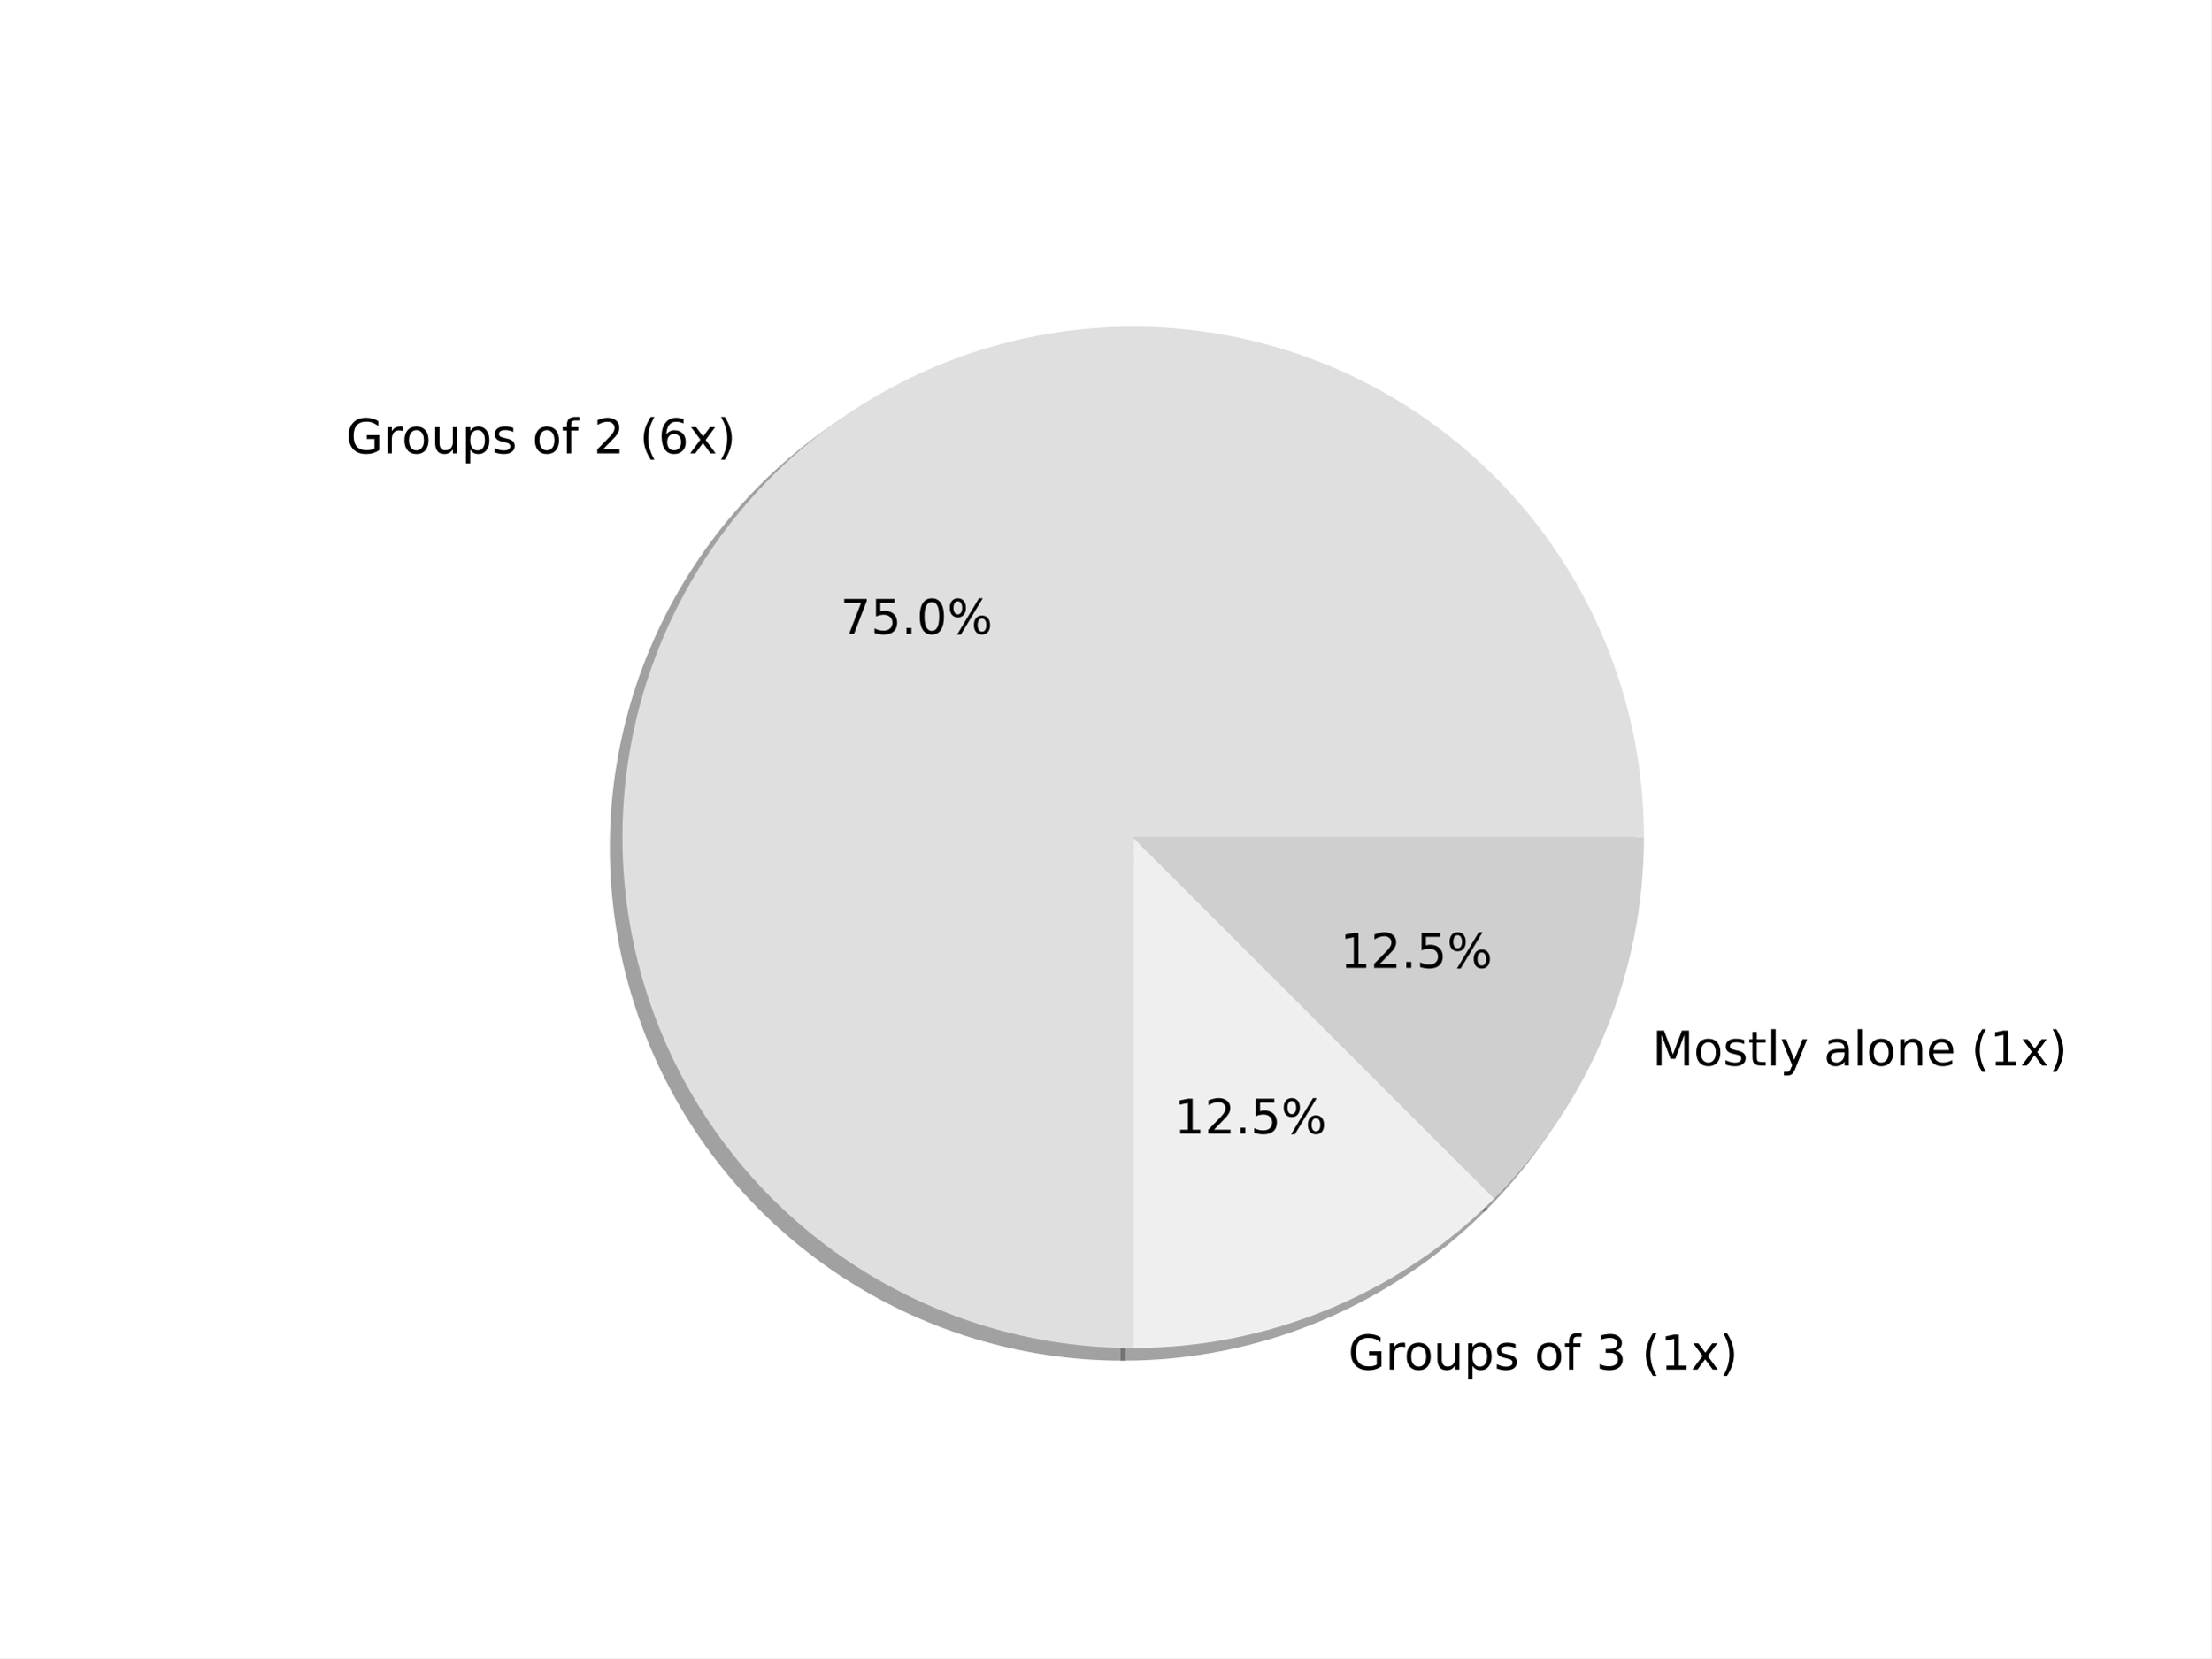
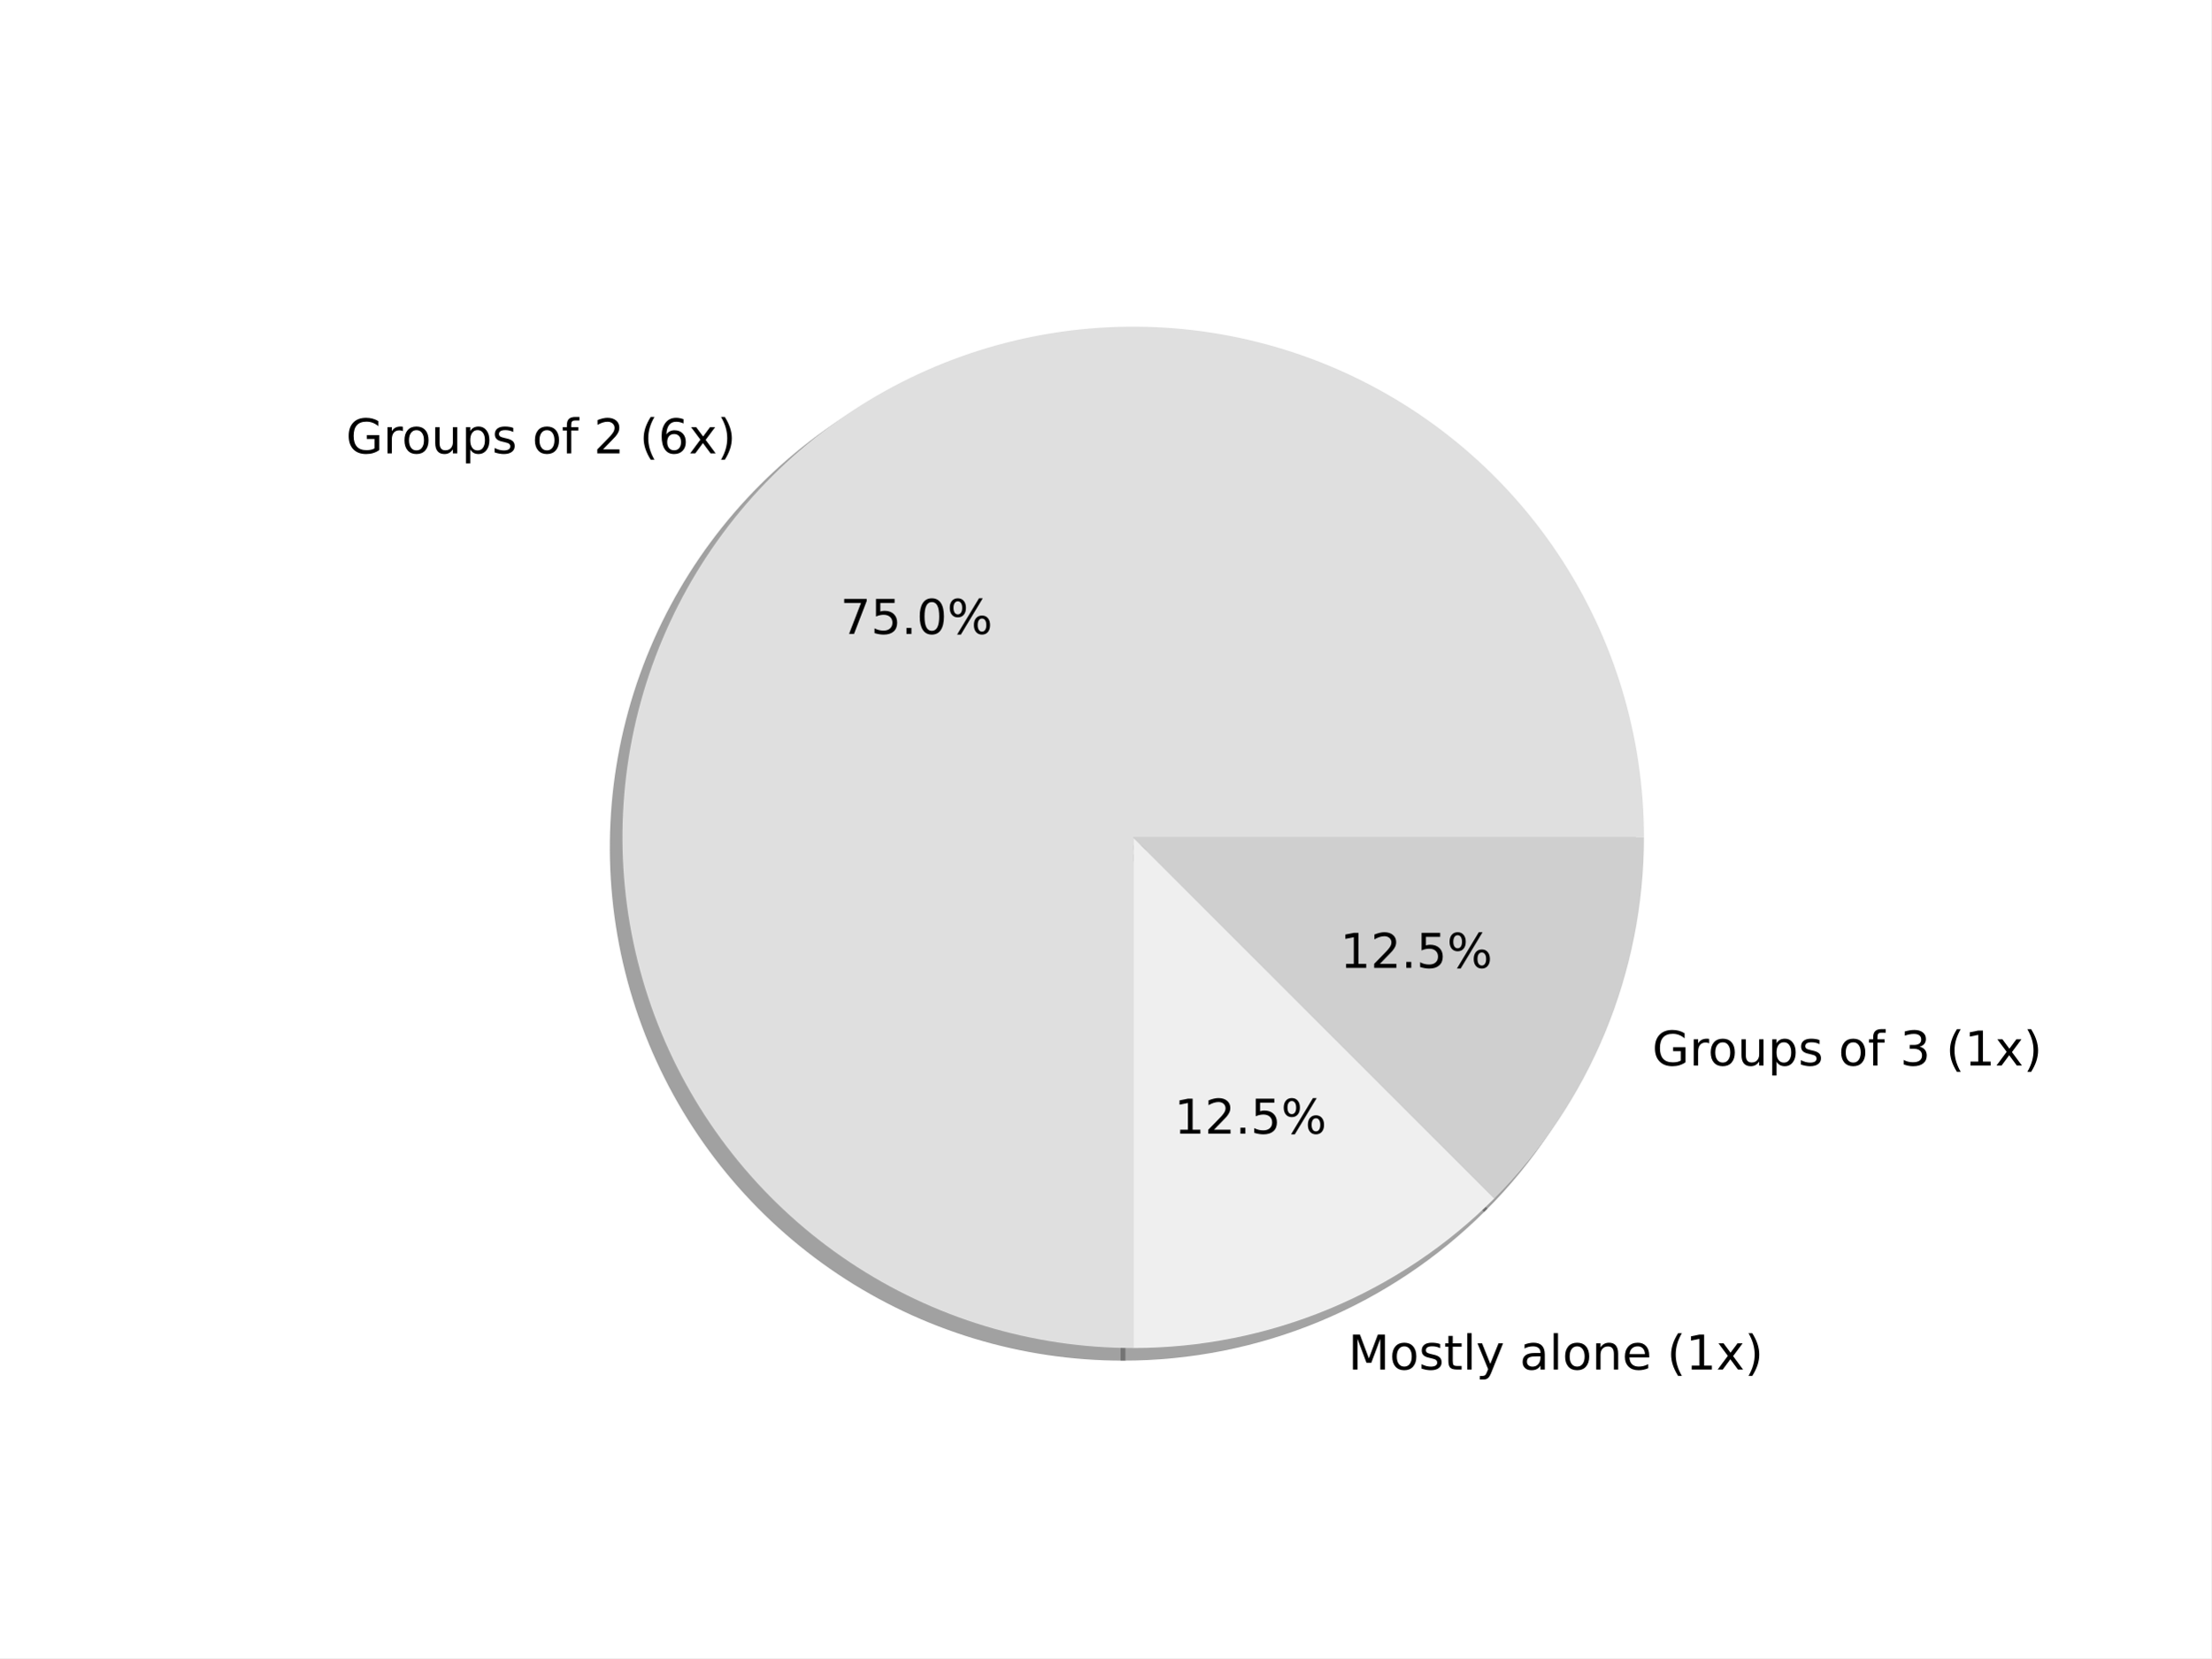
<svg xmlns="http://www.w3.org/2000/svg" xmlns:xlink="http://www.w3.org/1999/xlink" width="460.8pt" height="345.6pt" viewBox="0 0 460.8 345.6" version="1.1">
  <defs>
    <style type="text/css">*{stroke-linejoin: round; stroke-linecap: butt}</style>
  </defs>
  <g id="figure_1">
    <g id="patch_1">
      <path d="M 0 345.6  L 460.8 345.6  L 460.8 0  L 0 0  z " style="fill: #ffffff" />
    </g>
    <g id="axes_1">
      <g id="patch_2">
        <path d="M 340.476 176.657  C 340.476 155.607 334.232 135.022 322.537 117.519  C 310.842 100.017 294.214 86.37 274.766 78.315  C 255.318 70.259 233.911 68.151 213.265 72.257  C 192.619 76.364 173.648 86.504 158.763 101.389  C 143.878 116.274 133.738 135.245 129.632 155.891  C 125.525 176.536 127.633 197.944 135.689 217.392  C 143.745 236.839 157.391 253.468 174.894 265.163  C 192.396 276.857 212.981 283.102 234.031 283.102  L 234.031 176.657  L 340.476 176.657  z " style="fill: #434343; opacity: 0.5; stroke: #434343; stroke-linejoin: miter" />
      </g>
      <g id="patch_3">
        <path d="M 234.031 283.102  C 248.009 283.102 261.852 280.348 274.766 274.999  C 287.68 269.65 299.415 261.809 309.299 251.925  L 234.031 176.657  L 234.031 283.102  z " style="fill: #484848; opacity: 0.5; stroke: #484848; stroke-linejoin: miter" />
      </g>
      <g id="patch_4">
        <path d="M 309.299 251.925  C 319.183 242.041 327.024 230.306 332.373 217.392  C 337.723 204.477 340.476 190.635 340.476 176.657  L 234.031 176.657  L 309.299 251.925  z " style="fill: #3e3e3e; opacity: 0.5; stroke: #3e3e3e; stroke-linejoin: miter" />
      </g>
      <g id="patch_5">
        <path d="M 342.605 174.528  C 342.605 153.478 336.361 132.893 324.666 115.39  C 312.971 97.888 296.343 84.241 276.895 76.186  C 257.447 68.13 236.039 66.022 215.394 70.129  C 194.748 74.235 175.777 84.375 160.892 99.26  C 146.007 114.145 135.867 133.116 131.761 153.762  C 127.654 174.407 129.762 195.815 137.818 215.263  C 145.873 234.711 159.52 251.339 177.022 263.034  C 194.525 274.729 215.11 280.973 236.16 280.973  L 236.16 174.528  L 342.605 174.528  z " style="fill: #dfdfdf" />
      </g>
      <g id="patch_6">
        <path d="M 236.16 280.973  C 250.138 280.973 263.98 278.219 276.895 272.87  C 289.809 267.521 301.544 259.68 311.428 249.796  L 236.16 174.528  L 236.16 280.973  z " style="fill: #efefef" />
      </g>
      <g id="patch_7">
        <path d="M 311.428 249.796  C 321.312 239.912 329.153 228.177 334.502 215.263  C 339.851 202.348 342.605 188.506 342.605 174.528  L 236.16 174.528  L 311.428 249.796  z " style="fill: #cfcfcf" />
      </g>
      <g id="matplotlib.axis_1" />
      <g id="matplotlib.axis_2" />
      <g id="text_1">
        <g transform="translate(72.09663 94.49275)scale(0.1 -0.1)">
          <defs>
            <path id="DejaVuSans-47" d="M 3809 666  L 3809 1919  L 2778 1919  L 2778 2438  L 4434 2438  L 4434 434  Q 4069 175 3628 42  Q 3188 -91 2688 -91  Q 1594 -91 976 548  Q 359 1188 359 2328  Q 359 3472 976 4111  Q 1594 4750 2688 4750  Q 3144 4750 3555 4637  Q 3966 4525 4313 4306  L 4313 3634  Q 3963 3931 3569 4081  Q 3175 4231 2741 4231  Q 1884 4231 1454 3753  Q 1025 3275 1025 2328  Q 1025 1384 1454 906  Q 1884 428 2741 428  Q 3075 428 3337 486  Q 3600 544 3809 666  z " transform="scale(0.015625)" />
            <path id="DejaVuSans-72" d="M 2631 2963  Q 2534 3019 2420 3045  Q 2306 3072 2169 3072  Q 1681 3072 1420 2755  Q 1159 2438 1159 1844  L 1159 0  L 581 0  L 581 3500  L 1159 3500  L 1159 2956  Q 1341 3275 1631 3429  Q 1922 3584 2338 3584  Q 2397 3584 2469 3576  Q 2541 3569 2628 3553  L 2631 2963  z " transform="scale(0.015625)" />
            <path id="DejaVuSans-6f" d="M 1959 3097  Q 1497 3097 1228 2736  Q 959 2375 959 1747  Q 959 1119 1226 758  Q 1494 397 1959 397  Q 2419 397 2687 759  Q 2956 1122 2956 1747  Q 2956 2369 2687 2733  Q 2419 3097 1959 3097  z M 1959 3584  Q 2709 3584 3137 3096  Q 3566 2609 3566 1747  Q 3566 888 3137 398  Q 2709 -91 1959 -91  Q 1206 -91 779 398  Q 353 888 353 1747  Q 353 2609 779 3096  Q 1206 3584 1959 3584  z " transform="scale(0.015625)" />
            <path id="DejaVuSans-75" d="M 544 1381  L 544 3500  L 1119 3500  L 1119 1403  Q 1119 906 1312 657  Q 1506 409 1894 409  Q 2359 409 2629 706  Q 2900 1003 2900 1516  L 2900 3500  L 3475 3500  L 3475 0  L 2900 0  L 2900 538  Q 2691 219 2414 64  Q 2138 -91 1772 -91  Q 1169 -91 856 284  Q 544 659 544 1381  z M 1991 3584  L 1991 3584  z " transform="scale(0.015625)" />
            <path id="DejaVuSans-70" d="M 1159 525  L 1159 -1331  L 581 -1331  L 581 3500  L 1159 3500  L 1159 2969  Q 1341 3281 1617 3432  Q 1894 3584 2278 3584  Q 2916 3584 3314 3078  Q 3713 2572 3713 1747  Q 3713 922 3314 415  Q 2916 -91 2278 -91  Q 1894 -91 1617 61  Q 1341 213 1159 525  z M 3116 1747  Q 3116 2381 2855 2742  Q 2594 3103 2138 3103  Q 1681 3103 1420 2742  Q 1159 2381 1159 1747  Q 1159 1113 1420 752  Q 1681 391 2138 391  Q 2594 391 2855 752  Q 3116 1113 3116 1747  z " transform="scale(0.015625)" />
            <path id="DejaVuSans-73" d="M 2834 3397  L 2834 2853  Q 2591 2978 2328 3040  Q 2066 3103 1784 3103  Q 1356 3103 1142 2972  Q 928 2841 928 2578  Q 928 2378 1081 2264  Q 1234 2150 1697 2047  L 1894 2003  Q 2506 1872 2764 1633  Q 3022 1394 3022 966  Q 3022 478 2636 193  Q 2250 -91 1575 -91  Q 1294 -91 989 -36  Q 684 19 347 128  L 347 722  Q 666 556 975 473  Q 1284 391 1588 391  Q 1994 391 2212 530  Q 2431 669 2431 922  Q 2431 1156 2273 1281  Q 2116 1406 1581 1522  L 1381 1569  Q 847 1681 609 1914  Q 372 2147 372 2553  Q 372 3047 722 3315  Q 1072 3584 1716 3584  Q 2034 3584 2315 3537  Q 2597 3491 2834 3397  z " transform="scale(0.015625)" />
            <path id="DejaVuSans-20" transform="scale(0.015625)" />
            <path id="DejaVuSans-66" d="M 2375 4863  L 2375 4384  L 1825 4384  Q 1516 4384 1395 4259  Q 1275 4134 1275 3809  L 1275 3500  L 2222 3500  L 2222 3053  L 1275 3053  L 1275 0  L 697 0  L 697 3053  L 147 3053  L 147 3500  L 697 3500  L 697 3744  Q 697 4328 969 4595  Q 1241 4863 1831 4863  L 2375 4863  z " transform="scale(0.015625)" />
            <path id="DejaVuSans-32" d="M 1228 531  L 3431 531  L 3431 0  L 469 0  L 469 531  Q 828 903 1448 1529  Q 2069 2156 2228 2338  Q 2531 2678 2651 2914  Q 2772 3150 2772 3378  Q 2772 3750 2511 3984  Q 2250 4219 1831 4219  Q 1534 4219 1204 4116  Q 875 4013 500 3803  L 500 4441  Q 881 4594 1212 4672  Q 1544 4750 1819 4750  Q 2544 4750 2975 4387  Q 3406 4025 3406 3419  Q 3406 3131 3298 2873  Q 3191 2616 2906 2266  Q 2828 2175 2409 1742  Q 1991 1309 1228 531  z " transform="scale(0.015625)" />
            <path id="DejaVuSans-28" d="M 1984 4856  Q 1566 4138 1362 3434  Q 1159 2731 1159 2009  Q 1159 1288 1364 580  Q 1569 -128 1984 -844  L 1484 -844  Q 1016 -109 783 600  Q 550 1309 550 2009  Q 550 2706 781 3412  Q 1013 4119 1484 4856  L 1984 4856  z " transform="scale(0.015625)" />
            <path id="DejaVuSans-36" d="M 2113 2584  Q 1688 2584 1439 2293  Q 1191 2003 1191 1497  Q 1191 994 1439 701  Q 1688 409 2113 409  Q 2538 409 2786 701  Q 3034 994 3034 1497  Q 3034 2003 2786 2293  Q 2538 2584 2113 2584  z M 3366 4563  L 3366 3988  Q 3128 4100 2886 4159  Q 2644 4219 2406 4219  Q 1781 4219 1451 3797  Q 1122 3375 1075 2522  Q 1259 2794 1537 2939  Q 1816 3084 2150 3084  Q 2853 3084 3261 2657  Q 3669 2231 3669 1497  Q 3669 778 3244 343  Q 2819 -91 2113 -91  Q 1303 -91 875 529  Q 447 1150 447 2328  Q 447 3434 972 4092  Q 1497 4750 2381 4750  Q 2619 4750 2861 4703  Q 3103 4656 3366 4563  z " transform="scale(0.015625)" />
            <path id="DejaVuSans-78" d="M 3513 3500  L 2247 1797  L 3578 0  L 2900 0  L 1881 1375  L 863 0  L 184 0  L 1544 1831  L 300 3500  L 978 3500  L 1906 2253  L 2834 3500  L 3513 3500  z " transform="scale(0.015625)" />
            <path id="DejaVuSans-29" d="M 513 4856  L 1013 4856  Q 1481 4119 1714 3412  Q 1947 2706 1947 2009  Q 1947 1309 1714 600  Q 1481 -109 1013 -844  L 513 -844  Q 928 -128 1133 580  Q 1338 1288 1338 2009  Q 1338 2731 1133 3434  Q 928 4138 513 4856  z " transform="scale(0.015625)" />
          </defs>
          <use xlink:href="#DejaVuSans-47" />
          <use xlink:href="#DejaVuSans-72" x="77.49" />
          <use xlink:href="#DejaVuSans-6f" x="116.354" />
          <use xlink:href="#DejaVuSans-75" x="177.535" />
          <use xlink:href="#DejaVuSans-70" x="240.914" />
          <use xlink:href="#DejaVuSans-73" x="304.391" />
          <use xlink:href="#DejaVuSans-20" x="356.49" />
          <use xlink:href="#DejaVuSans-6f" x="388.277" />
          <use xlink:href="#DejaVuSans-66" x="449.459" />
          <use xlink:href="#DejaVuSans-20" x="484.664" />
          <use xlink:href="#DejaVuSans-32" x="516.451" />
          <use xlink:href="#DejaVuSans-20" x="580.074" />
          <use xlink:href="#DejaVuSans-28" x="611.861" />
          <use xlink:href="#DejaVuSans-36" x="650.875" />
          <use xlink:href="#DejaVuSans-78" x="714.498" />
          <use xlink:href="#DejaVuSans-29" x="773.678" />
        </g>
      </g>
      <g id="text_2">
        <g transform="translate(175.1157 132.1267)scale(0.1 -0.1)">
          <defs>
            <path id="DejaVuSans-37" d="M 525 4666  L 3525 4666  L 3525 4397  L 1831 0  L 1172 0  L 2766 4134  L 525 4134  L 525 4666  z " transform="scale(0.015625)" />
            <path id="DejaVuSans-35" d="M 691 4666  L 3169 4666  L 3169 4134  L 1269 4134  L 1269 2991  Q 1406 3038 1543 3061  Q 1681 3084 1819 3084  Q 2600 3084 3056 2656  Q 3513 2228 3513 1497  Q 3513 744 3044 326  Q 2575 -91 1722 -91  Q 1428 -91 1123 -41  Q 819 9 494 109  L 494 744  Q 775 591 1075 516  Q 1375 441 1709 441  Q 2250 441 2565 725  Q 2881 1009 2881 1497  Q 2881 1984 2565 2268  Q 2250 2553 1709 2553  Q 1456 2553 1204 2497  Q 953 2441 691 2322  L 691 4666  z " transform="scale(0.015625)" />
            <path id="DejaVuSans-2e" d="M 684 794  L 1344 794  L 1344 0  L 684 0  L 684 794  z " transform="scale(0.015625)" />
            <path id="DejaVuSans-30" d="M 2034 4250  Q 1547 4250 1301 3770  Q 1056 3291 1056 2328  Q 1056 1369 1301 889  Q 1547 409 2034 409  Q 2525 409 2770 889  Q 3016 1369 3016 2328  Q 3016 3291 2770 3770  Q 2525 4250 2034 4250  z M 2034 4750  Q 2819 4750 3233 4129  Q 3647 3509 3647 2328  Q 3647 1150 3233 529  Q 2819 -91 2034 -91  Q 1250 -91 836 529  Q 422 1150 422 2328  Q 422 3509 836 4129  Q 1250 4750 2034 4750  z " transform="scale(0.015625)" />
            <path id="DejaVuSans-25" d="M 4653 2053  Q 4381 2053 4226 1822  Q 4072 1591 4072 1178  Q 4072 772 4226 539  Q 4381 306 4653 306  Q 4919 306 5073 539  Q 5228 772 5228 1178  Q 5228 1588 5073 1820  Q 4919 2053 4653 2053  z M 4653 2450  Q 5147 2450 5437 2106  Q 5728 1763 5728 1178  Q 5728 594 5436 251  Q 5144 -91 4653 -91  Q 4153 -91 3862 251  Q 3572 594 3572 1178  Q 3572 1766 3864 2108  Q 4156 2450 4653 2450  z M 1428 4353  Q 1159 4353 1004 4120  Q 850 3888 850 3481  Q 850 3069 1003 2837  Q 1156 2606 1428 2606  Q 1700 2606 1854 2837  Q 2009 3069 2009 3481  Q 2009 3884 1853 4118  Q 1697 4353 1428 4353  z M 4250 4750  L 4750 4750  L 1831 -91  L 1331 -91  L 4250 4750  z M 1428 4750  Q 1922 4750 2215 4408  Q 2509 4066 2509 3481  Q 2509 2891 2217 2550  Q 1925 2209 1428 2209  Q 931 2209 642 2551  Q 353 2894 353 3481  Q 353 4063 643 4406  Q 934 4750 1428 4750  z " transform="scale(0.015625)" />
          </defs>
          <use xlink:href="#DejaVuSans-37" />
          <use xlink:href="#DejaVuSans-35" x="63.623" />
          <use xlink:href="#DejaVuSans-2e" x="127.246" />
          <use xlink:href="#DejaVuSans-30" x="159.033" />
          <use xlink:href="#DejaVuSans-25" x="222.656" />
        </g>
      </g>
      <g id="text_3">
        <g transform="translate(280.9681 285.4638)scale(0.1 -0.1)">
          <defs>
-             <path id="DejaVuSans-33" d="M 2597 2516  Q 3050 2419 3304 2112  Q 3559 1806 3559 1356  Q 3559 666 3084 287  Q 2609 -91 1734 -91  Q 1441 -91 1130 -33  Q 819 25 488 141  L 488 750  Q 750 597 1062 519  Q 1375 441 1716 441  Q 2309 441 2620 675  Q 2931 909 2931 1356  Q 2931 1769 2642 2001  Q 2353 2234 1838 2234  L 1294 2234  L 1294 2753  L 1863 2753  Q 2328 2753 2575 2939  Q 2822 3125 2822 3475  Q 2822 3834 2567 4026  Q 2313 4219 1838 4219  Q 1578 4219 1281 4162  Q 984 4106 628 3988  L 628 4550  Q 988 4650 1302 4700  Q 1616 4750 1894 4750  Q 2613 4750 3031 4423  Q 3450 4097 3450 3541  Q 3450 3153 3228 2886  Q 3006 2619 2597 2516  z " transform="scale(0.015625)" />
-             <path id="DejaVuSans-31" d="M 794 531  L 1825 531  L 1825 4091  L 703 3866  L 703 4441  L 1819 4666  L 2450 4666  L 2450 531  L 3481 531  L 3481 0  L 794 0  L 794 531  z " transform="scale(0.015625)" />
-           </defs>
-           <use xlink:href="#DejaVuSans-47" />
-           <use xlink:href="#DejaVuSans-72" x="77.49" />
-           <use xlink:href="#DejaVuSans-6f" x="116.354" />
-           <use xlink:href="#DejaVuSans-75" x="177.535" />
-           <use xlink:href="#DejaVuSans-70" x="240.914" />
-           <use xlink:href="#DejaVuSans-73" x="304.391" />
-           <use xlink:href="#DejaVuSans-20" x="356.49" />
-           <use xlink:href="#DejaVuSans-6f" x="388.277" />
-           <use xlink:href="#DejaVuSans-66" x="449.459" />
-           <use xlink:href="#DejaVuSans-20" x="484.664" />
-           <use xlink:href="#DejaVuSans-33" x="516.451" />
-           <use xlink:href="#DejaVuSans-20" x="580.074" />
-           <use xlink:href="#DejaVuSans-28" x="611.861" />
-           <use xlink:href="#DejaVuSans-31" x="650.875" />
-           <use xlink:href="#DejaVuSans-78" x="714.498" />
-           <use xlink:href="#DejaVuSans-29" x="773.678" />
-         </g>
-       </g>
-       <g id="text_4">
-         <g transform="translate(244.7172 236.2927)scale(0.1 -0.1)">
-           <use xlink:href="#DejaVuSans-31" />
-           <use xlink:href="#DejaVuSans-32" x="63.623" />
-           <use xlink:href="#DejaVuSans-2e" x="127.246" />
-           <use xlink:href="#DejaVuSans-35" x="159.033" />
-           <use xlink:href="#DejaVuSans-25" x="222.656" />
-         </g>
-       </g>
-       <g id="text_5">
-         <g transform="translate(344.3364 222.0955)scale(0.1 -0.1)">
-           <defs>
            <path id="DejaVuSans-4d" d="M 628 4666  L 1569 4666  L 2759 1491  L 3956 4666  L 4897 4666  L 4897 0  L 4281 0  L 4281 4097  L 3078 897  L 2444 897  L 1241 4097  L 1241 0  L 628 0  L 628 4666  z " transform="scale(0.015625)" />
            <path id="DejaVuSans-74" d="M 1172 4494  L 1172 3500  L 2356 3500  L 2356 3053  L 1172 3053  L 1172 1153  Q 1172 725 1289 603  Q 1406 481 1766 481  L 2356 481  L 2356 0  L 1766 0  Q 1100 0 847 248  Q 594 497 594 1153  L 594 3053  L 172 3053  L 172 3500  L 594 3500  L 594 4494  L 1172 4494  z " transform="scale(0.015625)" />
            <path id="DejaVuSans-6c" d="M 603 4863  L 1178 4863  L 1178 0  L 603 0  L 603 4863  z " transform="scale(0.015625)" />
            <path id="DejaVuSans-79" d="M 2059 -325  Q 1816 -950 1584 -1140  Q 1353 -1331 966 -1331  L 506 -1331  L 506 -850  L 844 -850  Q 1081 -850 1212 -737  Q 1344 -625 1503 -206  L 1606 56  L 191 3500  L 800 3500  L 1894 763  L 2988 3500  L 3597 3500  L 2059 -325  z " transform="scale(0.015625)" />
            <path id="DejaVuSans-61" d="M 2194 1759  Q 1497 1759 1228 1600  Q 959 1441 959 1056  Q 959 750 1161 570  Q 1363 391 1709 391  Q 2188 391 2477 730  Q 2766 1069 2766 1631  L 2766 1759  L 2194 1759  z M 3341 1997  L 3341 0  L 2766 0  L 2766 531  Q 2569 213 2275 61  Q 1981 -91 1556 -91  Q 1019 -91 701 211  Q 384 513 384 1019  Q 384 1609 779 1909  Q 1175 2209 1959 2209  L 2766 2209  L 2766 2266  Q 2766 2663 2505 2880  Q 2244 3097 1772 3097  Q 1472 3097 1187 3025  Q 903 2953 641 2809  L 641 3341  Q 956 3463 1253 3523  Q 1550 3584 1831 3584  Q 2591 3584 2966 3190  Q 3341 2797 3341 1997  z " transform="scale(0.015625)" />
            <path id="DejaVuSans-6e" d="M 3513 2113  L 3513 0  L 2938 0  L 2938 2094  Q 2938 2591 2744 2837  Q 2550 3084 2163 3084  Q 1697 3084 1428 2787  Q 1159 2491 1159 1978  L 1159 0  L 581 0  L 581 3500  L 1159 3500  L 1159 2956  Q 1366 3272 1645 3428  Q 1925 3584 2291 3584  Q 2894 3584 3203 3211  Q 3513 2838 3513 2113  z " transform="scale(0.015625)" />
            <path id="DejaVuSans-65" d="M 3597 1894  L 3597 1613  L 953 1613  Q 991 1019 1311 708  Q 1631 397 2203 397  Q 2534 397 2845 478  Q 3156 559 3463 722  L 3463 178  Q 3153 47 2828 -22  Q 2503 -91 2169 -91  Q 1331 -91 842 396  Q 353 884 353 1716  Q 353 2575 817 3079  Q 1281 3584 2069 3584  Q 2775 3584 3186 3129  Q 3597 2675 3597 1894  z M 3022 2063  Q 3016 2534 2758 2815  Q 2500 3097 2075 3097  Q 1594 3097 1305 2825  Q 1016 2553 972 2059  L 3022 2063  z " transform="scale(0.015625)" />
+             <path id="DejaVuSans-31" d="M 794 531  L 1825 531  L 1825 4091  L 703 3866  L 703 4441  L 1819 4666  L 2450 4666  L 2450 531  L 3481 531  L 3481 0  L 794 0  L 794 531  z " transform="scale(0.015625)" />
          </defs>
          <use xlink:href="#DejaVuSans-4d" />
          <use xlink:href="#DejaVuSans-6f" x="86.279" />
          <use xlink:href="#DejaVuSans-73" x="147.461" />
          <use xlink:href="#DejaVuSans-74" x="199.561" />
          <use xlink:href="#DejaVuSans-6c" x="238.77" />
          <use xlink:href="#DejaVuSans-79" x="266.553" />
          <use xlink:href="#DejaVuSans-20" x="325.732" />
          <use xlink:href="#DejaVuSans-61" x="357.52" />
          <use xlink:href="#DejaVuSans-6c" x="418.799" />
          <use xlink:href="#DejaVuSans-6f" x="446.582" />
          <use xlink:href="#DejaVuSans-6e" x="507.764" />
          <use xlink:href="#DejaVuSans-65" x="571.143" />
          <use xlink:href="#DejaVuSans-20" x="632.666" />
          <use xlink:href="#DejaVuSans-28" x="664.453" />
          <use xlink:href="#DejaVuSans-31" x="703.467" />
          <use xlink:href="#DejaVuSans-78" x="767.09" />
          <use xlink:href="#DejaVuSans-29" x="826.27" />
        </g>
      </g>
+       <g id="text_4">
+         <g transform="translate(244.7172 236.2927)scale(0.1 -0.1)">
+           <use xlink:href="#DejaVuSans-31" />
+           <use xlink:href="#DejaVuSans-32" x="63.623" />
+           <use xlink:href="#DejaVuSans-2e" x="127.246" />
+           <use xlink:href="#DejaVuSans-35" x="159.033" />
+           <use xlink:href="#DejaVuSans-25" x="222.656" />
+         </g>
+       </g>
+       <g id="text_5">
+         <g transform="translate(344.3364 222.0955)scale(0.1 -0.1)">
+           <defs>
+             <path id="DejaVuSans-33" d="M 2597 2516  Q 3050 2419 3304 2112  Q 3559 1806 3559 1356  Q 3559 666 3084 287  Q 2609 -91 1734 -91  Q 1441 -91 1130 -33  Q 819 25 488 141  L 488 750  Q 750 597 1062 519  Q 1375 441 1716 441  Q 2309 441 2620 675  Q 2931 909 2931 1356  Q 2931 1769 2642 2001  Q 2353 2234 1838 2234  L 1294 2234  L 1294 2753  L 1863 2753  Q 2328 2753 2575 2939  Q 2822 3125 2822 3475  Q 2822 3834 2567 4026  Q 2313 4219 1838 4219  Q 1578 4219 1281 4162  Q 984 4106 628 3988  L 628 4550  Q 988 4650 1302 4700  Q 1616 4750 1894 4750  Q 2613 4750 3031 4423  Q 3450 4097 3450 3541  Q 3450 3153 3228 2886  Q 3006 2619 2597 2516  z " transform="scale(0.015625)" />
+           </defs>
+           <use xlink:href="#DejaVuSans-47" />
+           <use xlink:href="#DejaVuSans-72" x="77.49" />
+           <use xlink:href="#DejaVuSans-6f" x="116.354" />
+           <use xlink:href="#DejaVuSans-75" x="177.535" />
+           <use xlink:href="#DejaVuSans-70" x="240.914" />
+           <use xlink:href="#DejaVuSans-73" x="304.391" />
+           <use xlink:href="#DejaVuSans-20" x="356.49" />
+           <use xlink:href="#DejaVuSans-6f" x="388.277" />
+           <use xlink:href="#DejaVuSans-66" x="449.459" />
+           <use xlink:href="#DejaVuSans-20" x="484.664" />
+           <use xlink:href="#DejaVuSans-33" x="516.451" />
+           <use xlink:href="#DejaVuSans-20" x="580.074" />
+           <use xlink:href="#DejaVuSans-28" x="611.861" />
+           <use xlink:href="#DejaVuSans-31" x="650.875" />
+           <use xlink:href="#DejaVuSans-78" x="714.498" />
+           <use xlink:href="#DejaVuSans-29" x="773.678" />
+         </g>
+       </g>
      <g id="text_6">
        <g transform="translate(279.2817 201.7282)scale(0.1 -0.1)">
          <use xlink:href="#DejaVuSans-31" />
          <use xlink:href="#DejaVuSans-32" x="63.623" />
          <use xlink:href="#DejaVuSans-2e" x="127.246" />
          <use xlink:href="#DejaVuSans-35" x="159.033" />
          <use xlink:href="#DejaVuSans-25" x="222.656" />
        </g>
      </g>
    </g>
  </g>
</svg>
